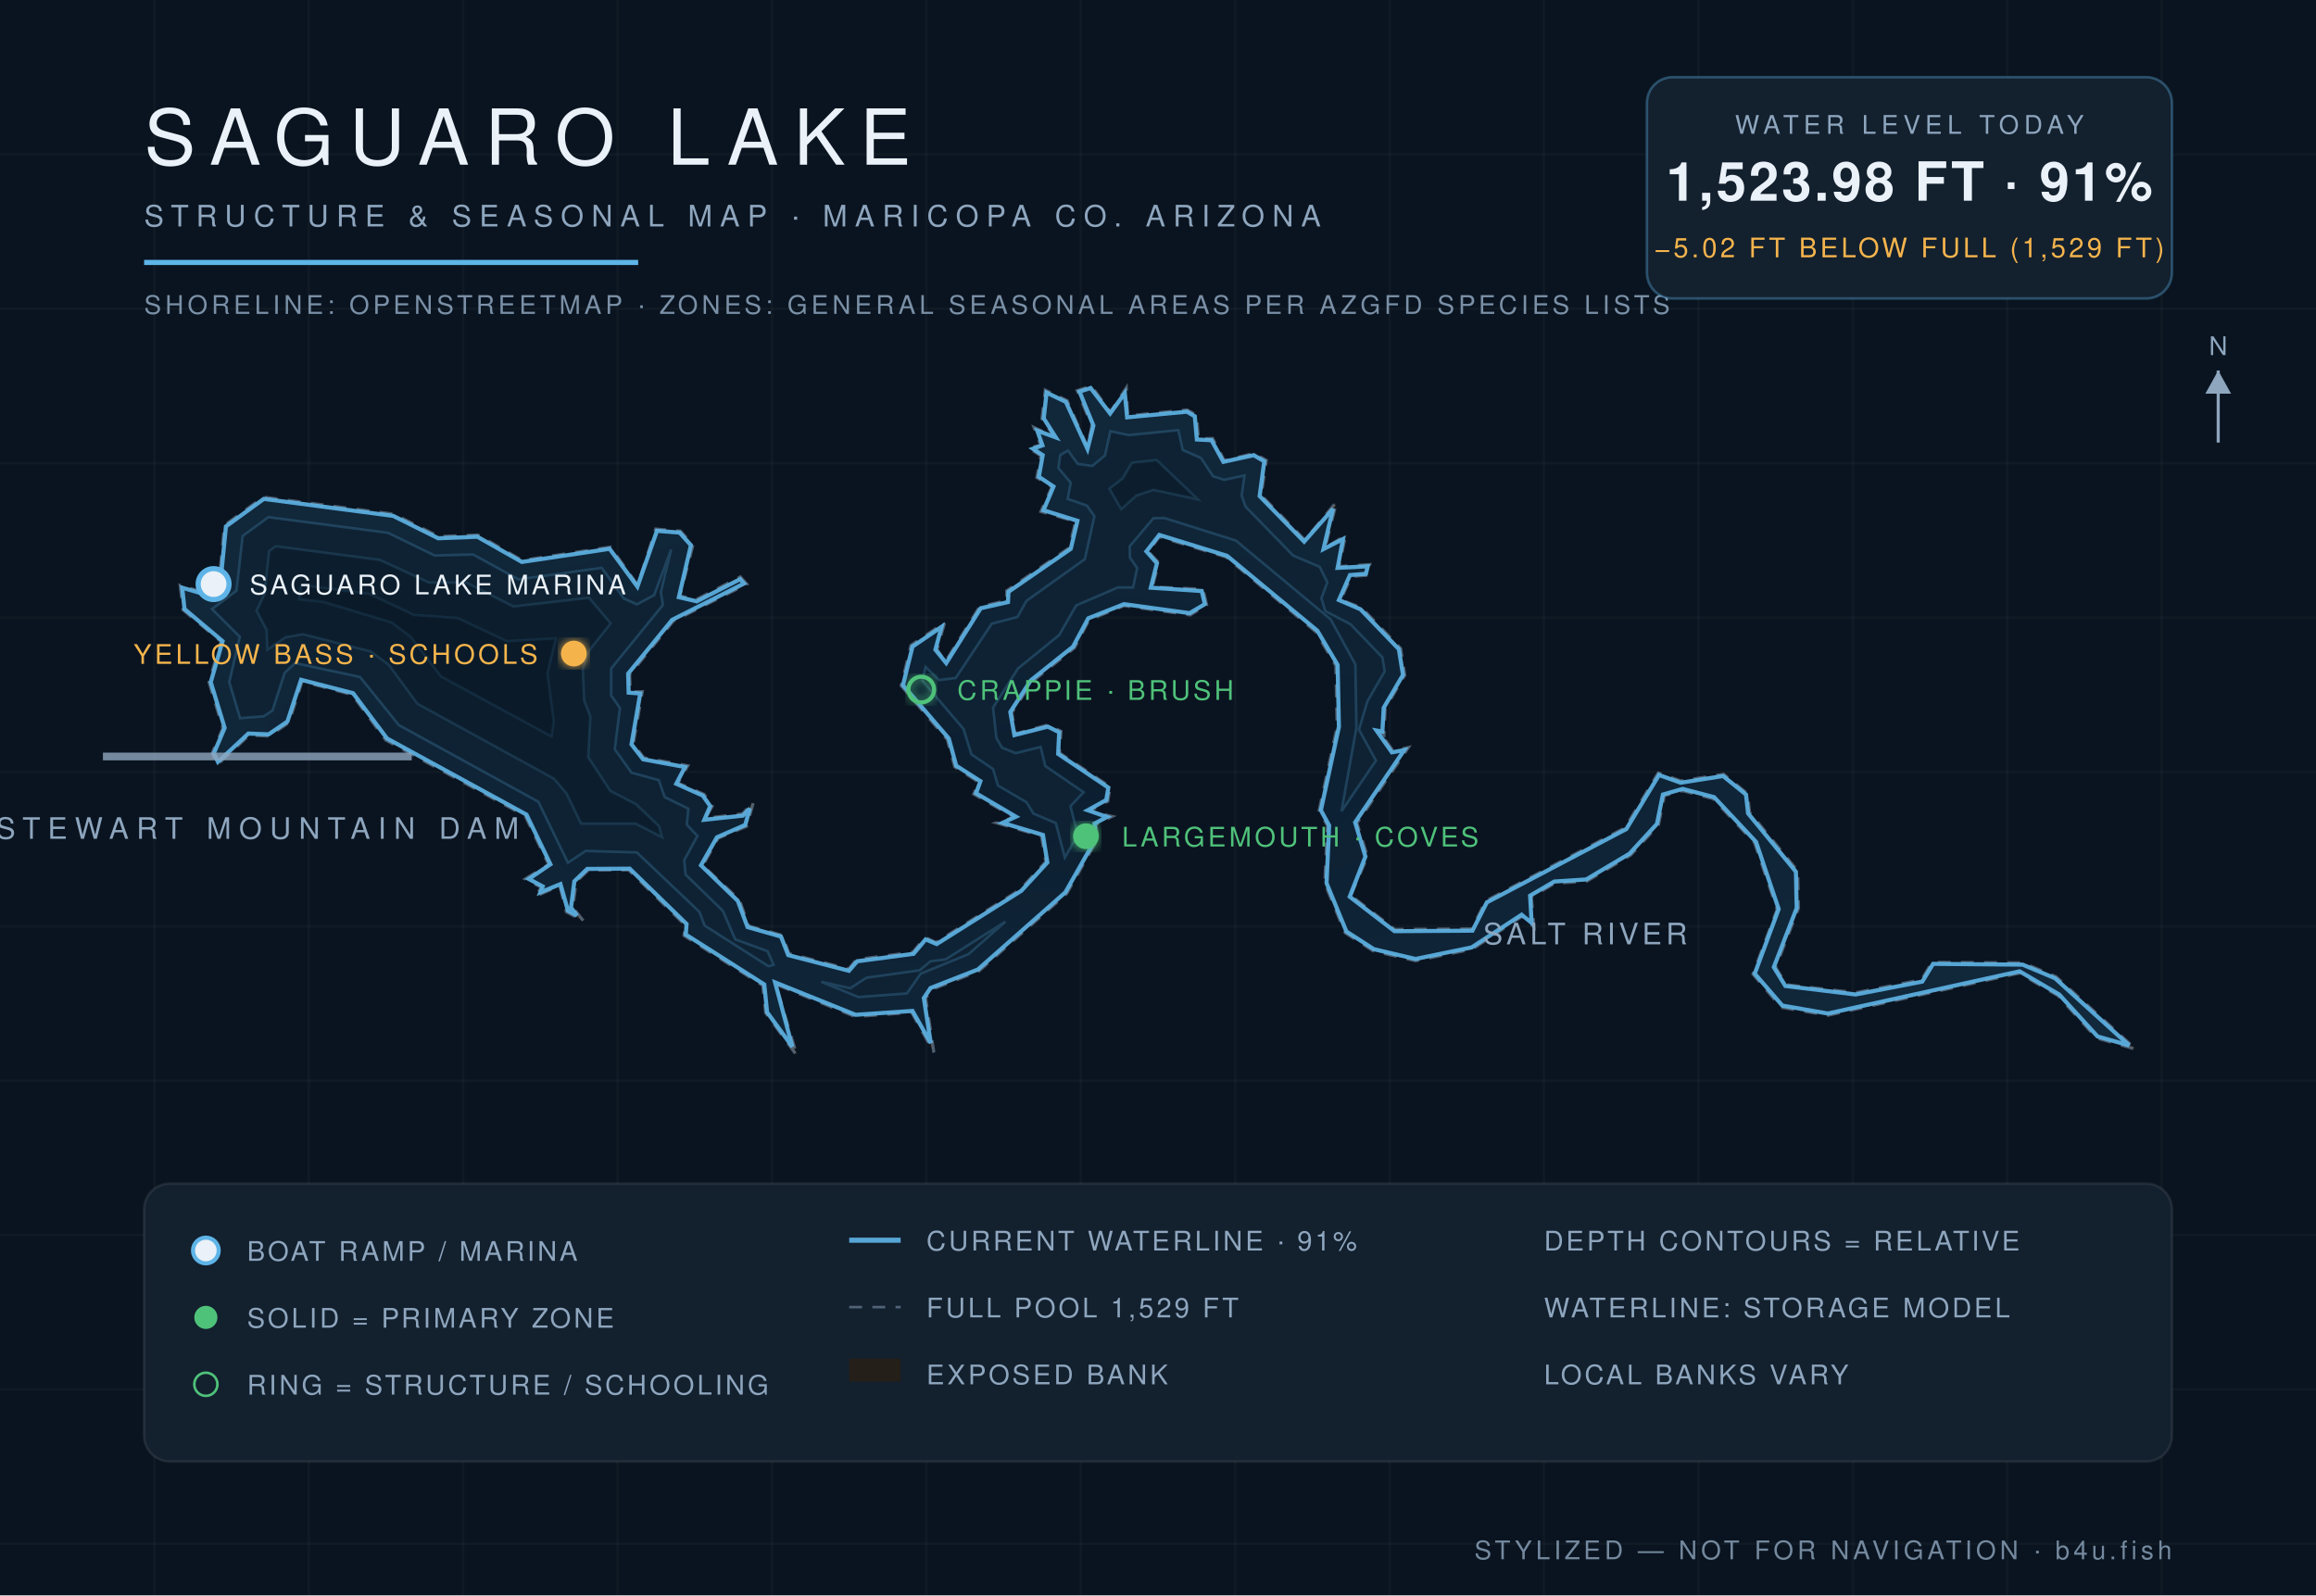
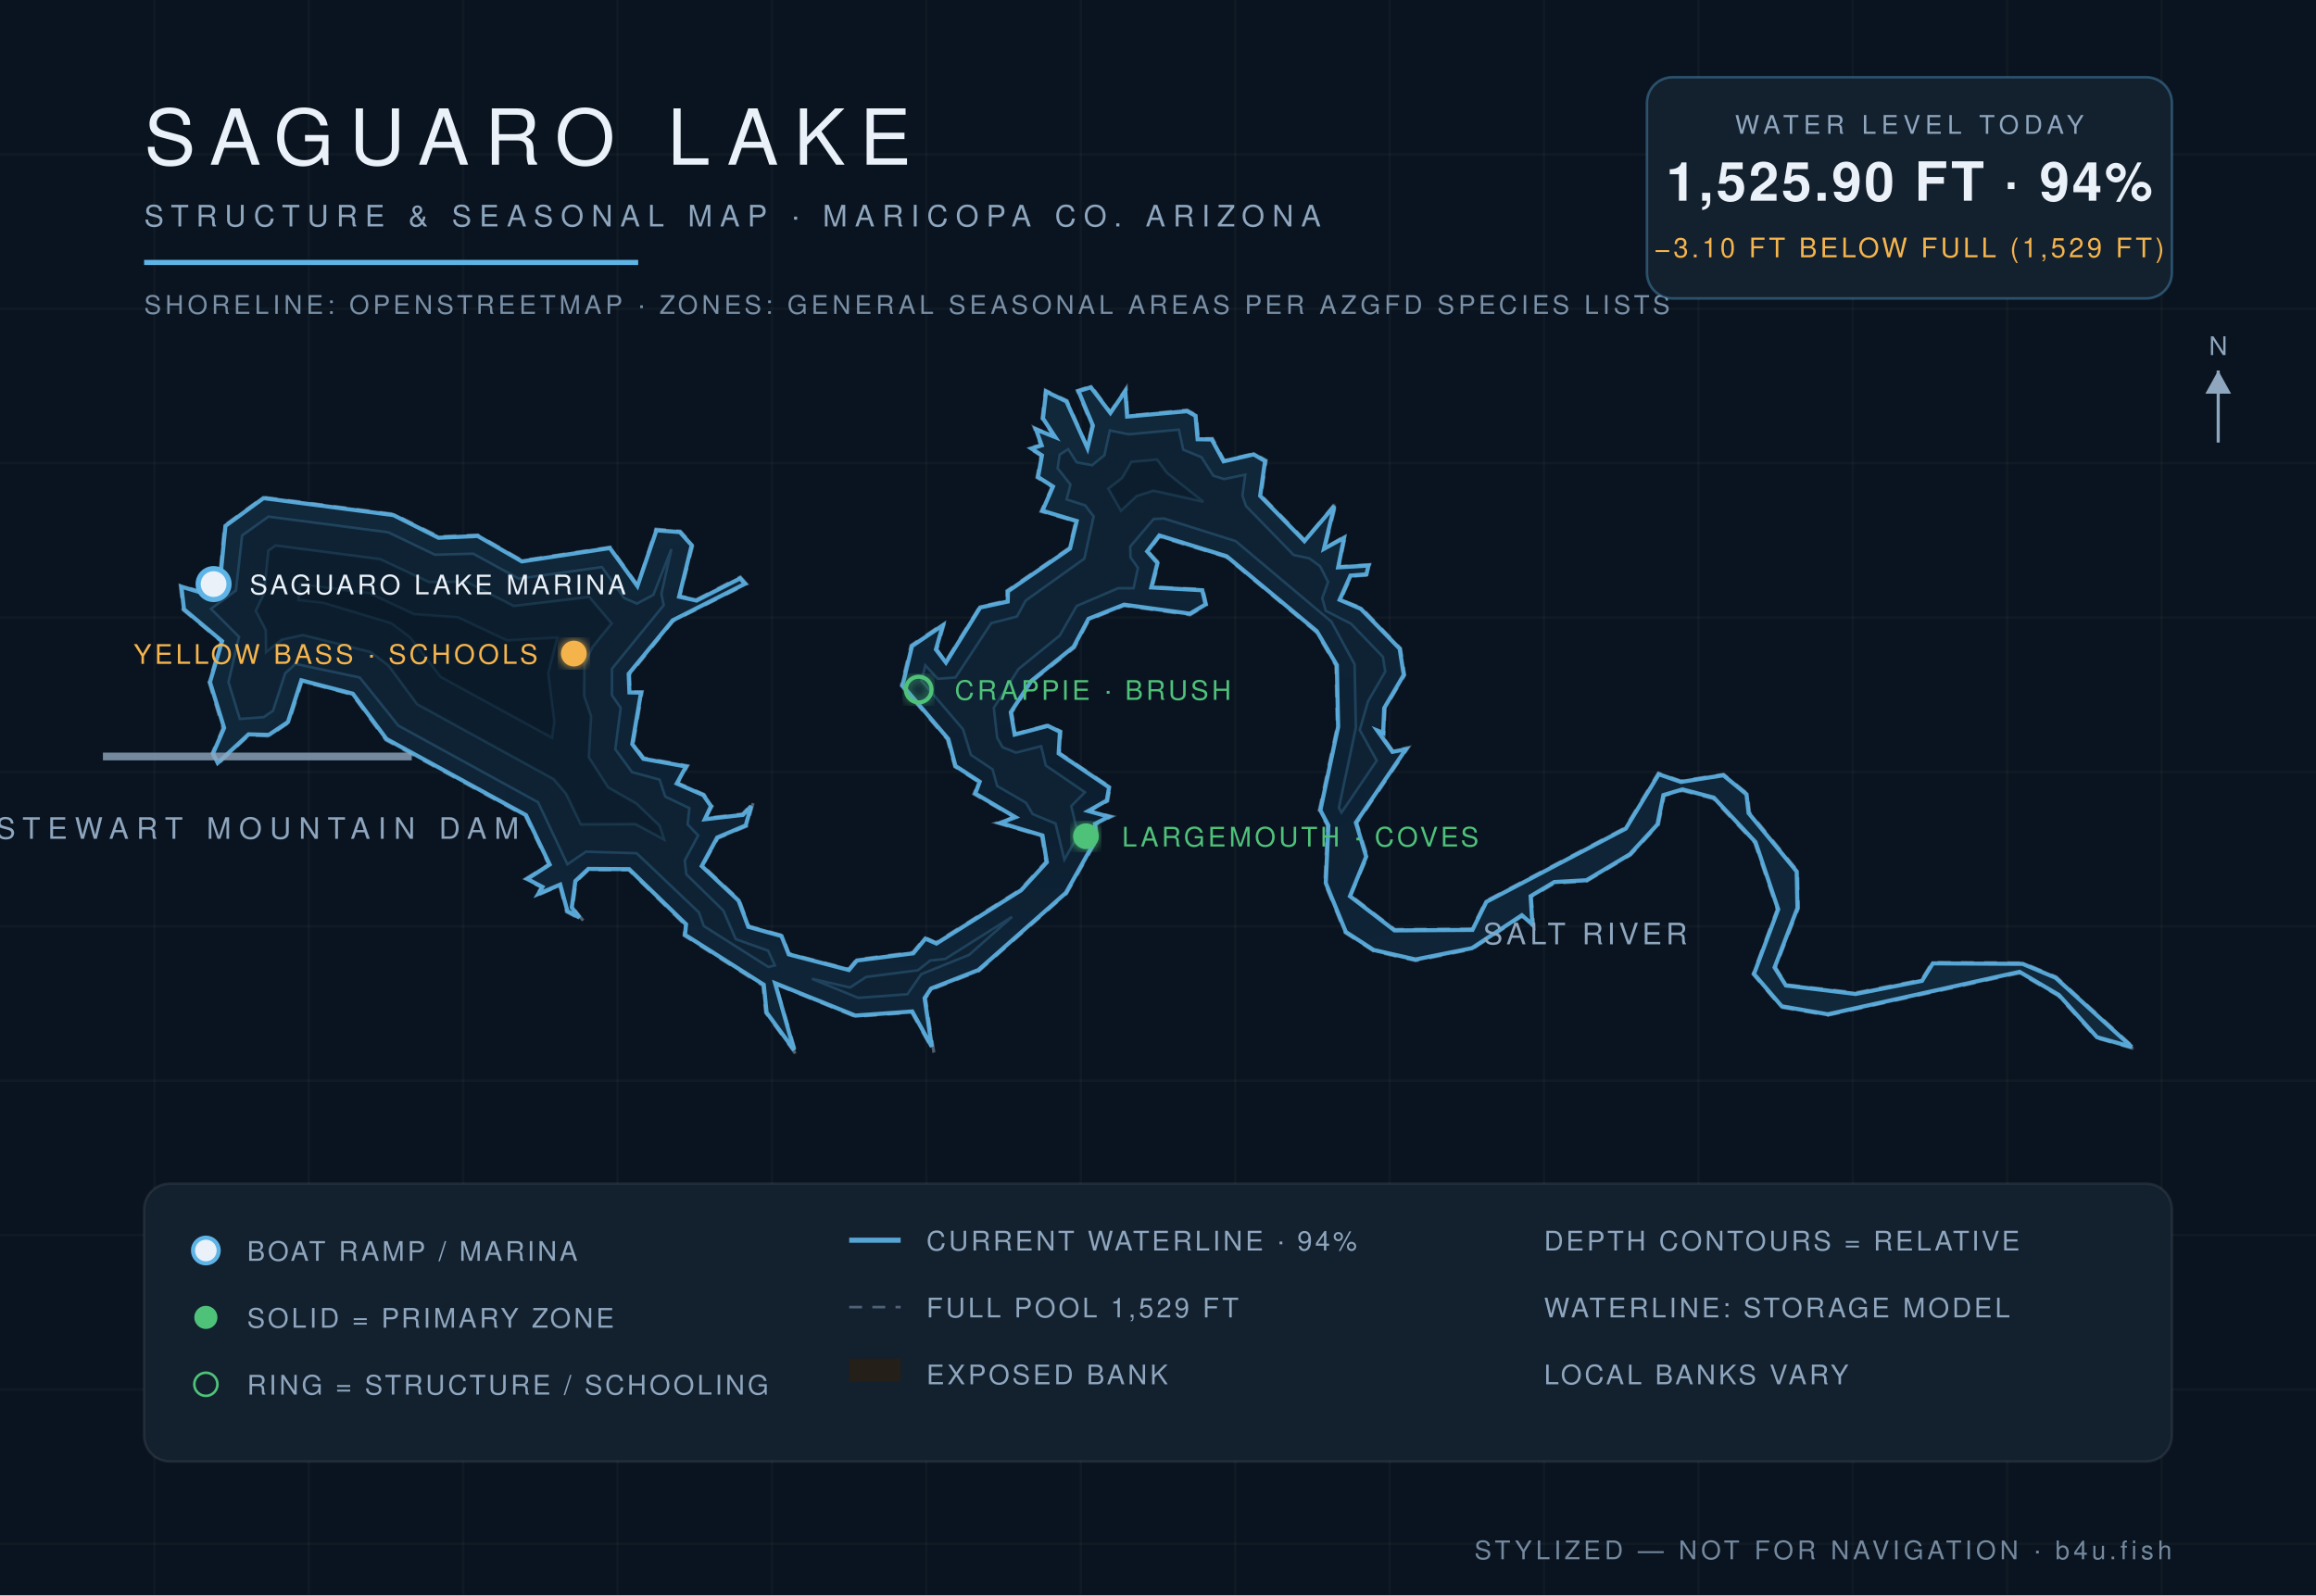
<svg xmlns="http://www.w3.org/2000/svg" viewBox="0 0 900 620" font-family="Helvetica,Arial,sans-serif">
  <defs>
    <radialGradient id="wg" cx="45%" cy="60%" r="80%">
      <stop offset="0%" stop-color="#0c1f31" />
      <stop offset="55%" stop-color="#102639" />
      <stop offset="100%" stop-color="#13293c" />
    </radialGradient>
    <filter id="glow">
      <feGaussianBlur stdDeviation="2.2" result="b" />
      <feMerge>
        <feMergeNode in="b" />
        <feMergeNode in="SourceGraphic" />
      </feMerge>
    </filter>
  </defs>
  <rect width="900" height="620" fill="#0a1420" />
  <g stroke="#ffffff" stroke-opacity="0.025">
    <line x1="60" y1="0" x2="60" y2="620" />
    <line x1="120" y1="0" x2="120" y2="620" />
    <line x1="180" y1="0" x2="180" y2="620" />
    <line x1="240" y1="0" x2="240" y2="620" />
    <line x1="300" y1="0" x2="300" y2="620" />
    <line x1="360" y1="0" x2="360" y2="620" />
    <line x1="420" y1="0" x2="420" y2="620" />
    <line x1="480" y1="0" x2="480" y2="620" />
    <line x1="540" y1="0" x2="540" y2="620" />
    <line x1="600" y1="0" x2="600" y2="620" />
    <line x1="660" y1="0" x2="660" y2="620" />
    <line x1="720" y1="0" x2="720" y2="620" />
    <line x1="780" y1="0" x2="780" y2="620" />
    <line x1="840" y1="0" x2="840" y2="620" />
    <line x1="0" y1="60" x2="900" y2="60" />
    <line x1="0" y1="120" x2="900" y2="120" />
    <line x1="0" y1="180" x2="900" y2="180" />
    <line x1="0" y1="240" x2="900" y2="240" />
    <line x1="0" y1="300" x2="900" y2="300" />
    <line x1="0" y1="360" x2="900" y2="360" />
    <line x1="0" y1="420" x2="900" y2="420" />
    <line x1="0" y1="480" x2="900" y2="480" />
    <line x1="0" y1="540" x2="900" y2="540" />
    <line x1="0" y1="600" x2="900" y2="600" />
  </g>
  <path d="M 524.9,348.0 L 531.4,332.9 L 527.3,319.9 L 547.3,290.5 L 541.3,291.8 L 535.6,283.8 L 537.8,285.6 L 538.3,275.3 L 545.9,262.4 L 544.3,252.0 L 529.1,236.2 L 521.0,233.1 L 525.1,224.0 L 531.3,223.6 L 532.3,219.4 L 520.3,220.2 L 522.9,208.1 L 514.9,213.0 L 519.4,195.0 L 507.1,209.9 L 490.1,192.5 L 492.1,178.9 L 487.3,176.2 L 475.8,179.0 L 471.2,170.4 L 465.7,170.5 L 465.0,161.4 L 461.3,159.3 L 438.2,161.6 L 437.7,150.7 L 431.5,160.1 L 424.1,150.0 L 418.6,151.8 L 424.3,165.5 L 422.6,173.8 L 414.7,155.7 L 406.2,151.6 L 404.9,162.7 L 409.7,169.8 L 401.8,166.1 L 404.4,173.0 L 399.7,174.1 L 404.5,177.1 L 402.9,185.6 L 408.8,189.2 L 404.5,198.8 L 418.0,202.7 L 415.4,213.0 L 391.2,229.6 L 391.3,233.4 L 380.7,235.8 L 367.4,257.2 L 364.1,252.4 L 367.1,242.0 L 354.0,250.8 L 350.2,266.5 L 368.1,287.4 L 371.0,298.0 L 380.4,304.0 L 378.4,308.6 L 394.2,317.7 L 387.2,319.8 L 404.7,324.9 L 406.4,334.9 L 396.5,345.7 L 363.7,366.3 L 359.5,364.3 L 354.7,370.1 L 332.8,372.9 L 329.8,376.6 L 306.6,370.6 L 304.0,363.5 L 291.0,359.9 L 287.3,349.7 L 273.1,336.4 L 279.0,325.8 L 290.2,321.1 L 292.8,311.7 L 288.5,316.3 L 274.1,318.0 L 276.8,313.3 L 273.6,308.7 L 263.4,304.3 L 267.3,297.6 L 250.2,294.5 L 246.1,289.1 L 249.6,268.8 L 244.9,268.9 L 244.7,262.2 L 261.6,241.4 L 290.2,227.0 L 287.7,224.2 L 270.6,233.0 L 264.2,231.6 L 269.3,211.8 L 264.4,206.4 L 254.8,205.6 L 247.8,227.4 L 237.2,212.6 L 202.9,217.8 L 185.7,207.9 L 170.5,208.5 L 153.0,199.8 L 102.3,193.2 L 87.2,204.2 L 85.1,226.5 L 78.8,230.1 L 70.0,227.5 L 71.1,237.0 L 85.9,249.3 L 81.2,265.1 L 86.6,283.0 L 82.4,292.8 L 84.5,297.2 L 96.8,285.7 L 104.6,286.1 L 112.3,280.8 L 117.4,264.8 L 136.9,270.0 L 149.9,287.6 L 204.1,317.1 L 213.2,336.0 L 204.1,341.6 L 210.4,344.9 L 208.0,348.4 L 217.5,344.2 L 220.1,354.4 L 226.8,358.0 L 222.6,352.7 L 223.9,342.7 L 228.7,338.1 L 244.3,338.1 L 266.2,359.5 L 265.8,363.6 L 296.4,383.0 L 297.5,393.6 L 309.7,410.3 L 301.4,382.5 L 332.3,395.1 L 354.3,393.5 L 362.9,409.0 L 359.7,387.9 L 362.2,384.5 L 380.4,377.4 L 414.5,347.3 L 426.5,326.1 L 425.9,320.4 L 432.2,317.3 L 423.3,315.2 L 430.5,311.4 L 431.4,305.8 L 411.7,292.6 L 412.3,284.2 L 407.3,281.7 L 394.6,285.2 L 393.2,276.9 L 401.1,264.9 L 417.6,251.7 L 423.2,240.9 L 436.8,235.4 L 462.5,239.0 L 468.9,235.1 L 467.5,229.0 L 447.8,228.1 L 450.3,218.7 L 446.2,214.4 L 450.5,208.6 L 476.5,216.5 L 511.4,245.6 L 519.1,258.7 L 519.6,282.5 L 512.6,315.0 L 515.8,320.8 L 514.8,343.3 L 522.7,362.5 L 533.7,369.6 L 550.1,373.4 L 572.1,368.9 L 591.5,356.1 L 596.1,360.3 L 595.1,348.6 L 604.1,343.3 L 616.6,342.5 L 633.7,332.3 L 644.5,320.6 L 646.8,309.2 L 653.8,307.3 L 665.7,310.4 L 681.8,327.5 L 690.6,353.4 L 681.2,378.6 L 692.2,391.5 L 710.3,394.6 L 784.7,378.2 L 799.8,387.0 L 814.7,403.4 L 830.0,407.8 L 799.0,379.6 L 786.1,374.2 L 750.8,374.0 L 746.7,380.8 L 721.1,385.8 L 694.2,382.7 L 690.0,376.0 L 698.9,353.0 L 698.6,338.5 L 679.9,315.7 L 679.1,308.5 L 669.8,300.9 L 653.2,303.5 L 644.4,300.4 L 631.5,321.7 L 577.3,350.2 L 572.0,361.0 L 542.0,361.2 L 524.9,348.0 Z" fill="#241f19" fill-opacity="0.9" stroke="#8ea6be" stroke-opacity="0.5" stroke-width="1.2" stroke-dasharray="5 4" />
-   <path d="M 524.5,348.5 L 541.9,361.9 L 572.2,361.7 L 577.8,350.7 L 632.0,322.2 L 644.7,301.2 L 653.1,304.2 L 669.6,301.6 L 678.5,308.8 L 679.3,316.1 L 697.9,338.8 L 698.2,352.9 L 689.3,375.9 L 693.8,383.2 L 721.1,386.5 L 747.0,381.5 L 751.2,374.6 L 786.0,374.9 L 798.6,380.2 L 827.4,406.3 L 815.1,402.8 L 800.2,386.5 L 784.8,377.5 L 710.3,393.9 L 692.6,390.8 L 681.9,378.4 L 691.2,353.3 L 682.4,327.2 L 666.1,309.8 L 653.9,306.6 L 646.2,308.8 L 643.9,320.2 L 633.2,331.8 L 616.4,341.8 L 604.0,342.6 L 594.6,348.1 L 595.2,358.7 L 591.3,355.5 L 571.9,368.2 L 550.1,372.7 L 533.9,368.9 L 523.2,362.0 L 515.5,343.2 L 516.5,320.8 L 513.3,314.9 L 520.3,282.5 L 519.8,258.4 L 511.9,245.1 L 476.8,216.0 L 450.5,207.9 L 445.5,214.3 L 449.6,218.9 L 447.2,228.4 L 467.0,229.7 L 468.2,234.8 L 462.3,238.3 L 436.8,234.8 L 422.9,240.3 L 417.0,251.3 L 400.6,264.4 L 392.6,276.7 L 394.2,285.7 L 407.2,282.4 L 411.6,284.6 L 411.2,293.0 L 430.7,306.1 L 429.9,310.9 L 422.7,314.9 L 430.2,317.5 L 425.3,320.1 L 425.8,326.0 L 414.0,346.8 L 380.0,376.8 L 361.6,384.0 L 359.0,387.9 L 361.7,405.4 L 354.6,392.9 L 332.5,394.4 L 301.2,381.8 L 307.9,406.8 L 298.1,393.4 L 297.0,382.6 L 266.5,363.2 L 266.8,359.1 L 244.7,337.6 L 228.2,337.7 L 223.2,342.5 L 221.9,352.7 L 224.2,355.8 L 220.7,353.9 L 217.8,343.6 L 210.0,346.8 L 210.9,344.5 L 205.5,341.6 L 213.9,335.9 L 204.6,316.6 L 150.4,287.0 L 137.2,269.4 L 117.0,264.2 L 111.7,280.4 L 104.4,285.4 L 96.5,285.1 L 84.7,296.1 L 83.1,292.8 L 87.3,282.9 L 81.9,265.1 L 86.5,249.2 L 71.7,236.7 L 70.8,228.4 L 78.9,230.8 L 85.6,227.0 L 87.8,204.6 L 102.5,193.9 L 152.8,200.5 L 170.3,209.2 L 185.5,208.6 L 202.8,218.4 L 236.9,213.3 L 247.7,228.0 L 255.3,206.3 L 264.1,207.0 L 268.5,211.9 L 263.8,232.1 L 270.8,233.7 L 287.6,225.1 L 289.1,226.8 L 261.2,240.9 L 244.1,261.8 L 244.3,269.2 L 248.8,269.5 L 245.4,289.3 L 249.9,295.1 L 266.2,298.1 L 262.8,304.6 L 273.1,309.2 L 276.0,313.3 L 273.7,318.6 L 288.7,317.0 L 291.4,314.2 L 289.6,320.6 L 278.6,325.4 L 272.4,336.3 L 286.7,350.1 L 290.5,360.3 L 303.5,364.0 L 306.3,371.2 L 329.9,377.3 L 333.1,373.6 L 355.0,370.7 L 359.7,365.1 L 364.0,366.9 L 396.9,346.2 L 407.0,335.2 L 405.3,324.5 L 389.6,319.8 L 394.8,317.4 L 379.3,308.3 L 381.0,303.6 L 371.6,297.6 L 368.7,287.0 L 350.9,266.3 L 354.6,251.3 L 365.9,243.6 L 363.5,252.5 L 367.7,257.7 L 381.1,236.4 L 391.7,234.0 L 391.9,230.0 L 416.1,213.3 L 418.7,202.4 L 405.5,198.3 L 409.4,189.1 L 403.7,185.3 L 405.2,176.9 L 401.4,174.4 L 405.1,173.1 L 403.1,167.4 L 410.3,170.0 L 405.6,162.6 L 406.7,152.6 L 414.2,156.2 L 422.6,174.5 L 424.9,165.4 L 419.5,152.2 L 423.8,150.8 L 431.4,160.7 L 437.1,152.8 L 438.0,162.2 L 461.2,160.0 L 464.3,161.8 L 465.1,170.8 L 470.8,171.1 L 475.4,179.5 L 487.2,176.9 L 491.3,179.3 L 489.5,192.8 L 506.8,210.5 L 518.0,197.8 L 514.3,213.4 L 521.9,209.5 L 519.8,220.7 L 531.5,220.1 L 530.8,223.0 L 524.6,223.5 L 520.3,233.2 L 528.7,236.8 L 543.6,252.3 L 545.2,262.3 L 537.7,275.1 L 537.2,284.3 L 534.9,283.9 L 540.9,292.4 L 545.7,291.5 L 526.6,319.6 L 530.6,332.9 L 524.5,348.5 Z" fill="url(#wg)" stroke="#5eb4e7" stroke-opacity="0.9" stroke-width="1.6" />
-   <path d="M 82.4,236.7 L 91.9,229.6 L 94.3,208.3 L 104.3,201.0 L 150.8,207.1 L 168.9,215.9 L 183.8,215.5 L 201.5,225.2 L 233.8,220.7 L 242.4,232.6 L 247.5,234.9 L 254.2,231.3 L 260.8,213.6 L 256.8,230.1 L 257.6,235.1 L 237.5,259.8 L 237.5,270.3 L 240.9,275.2 L 238.9,291.2 L 245.4,300.3 L 256.0,303.2 L 258.3,309.8 L 267.5,314.3 L 266.9,320.5 L 271.0,324.9 L 265.9,334.3 L 266.4,339.9 L 280.9,354.0 L 285.7,365.1 L 298.3,369.7 L 300.6,375.0 L 298.6,375.5 L 273.8,359.7 L 271.8,354.4 L 247.5,331.3 L 227.6,330.7 L 220.7,335.3 L 209.2,311.6 L 155.0,281.8 L 139.9,263.1 L 114.7,257.7 L 110.6,261.5 L 105.9,276.1 L 102.4,278.4 L 93.3,279.1 L 89.1,265.1 L 93.2,247.5 L 82.4,236.7 Z" fill="#0e2233" stroke="#5eb4e7" stroke-opacity="0.22" stroke-width="1" />
-   <path d="M 319.2,381.6 L 330.4,384.1 L 336.7,380.0 L 357.4,377.1 L 361.6,373.6 L 367.4,372.9 L 390.7,358.2 L 376.4,370.8 L 357.8,378.4 L 352.4,386.1 L 333.6,387.5 L 319.2,381.6 Z" fill="#0e2233" stroke="#5eb4e7" stroke-opacity="0.22" stroke-width="1" />
-   <path d="M 413.8,333.3 L 410.3,319.9 L 401.6,316.2 L 398.9,311.8 L 387.8,305.3 L 385.9,298.9 L 377.5,293.2 L 374.4,283.3 L 358.4,264.5 L 359.7,259.2 L 364.9,264.3 L 371.4,263.5 L 385.4,242.4 L 395.4,239.8 L 398.9,233.5 L 421.6,217.3 L 425.3,200.6 L 422.4,196.5 L 414.9,193.9 L 416.1,187.6 L 411.3,181.9 L 412.0,176.9 L 415.0,175.1 L 418.8,180.3 L 424.5,181.1 L 429.4,177.0 L 431.5,167.6 L 438.6,169.1 L 457.9,167.2 L 459.6,174.9 L 466.7,178.0 L 471.4,185.1 L 475.7,186.5 L 483.6,184.8 L 482.5,192.6 L 484.0,196.9 L 502.5,215.9 L 512.8,220.3 L 515.8,226.3 L 513.5,232.5 L 515.0,237.5 L 524.8,242.6 L 537.2,255.5 L 538.1,260.9 L 531.4,272.5 L 528.1,283.6 L 534.7,295.6 L 521.3,315.3 L 527.1,282.8 L 526.7,258.2 L 517.1,240.7 L 480.3,210.1 L 452.4,201.3 L 448.2,201.4 L 439.0,212.3 L 439.1,216.7 L 441.9,220.8 L 440.3,228.3 L 434.4,228.3 L 418.2,235.3 L 411.6,246.8 L 395.6,259.8 L 385.9,275.0 L 387.2,286.8 L 389.4,290.6 L 394.7,292.7 L 404.4,290.3 L 406.2,297.7 L 421.1,307.9 L 416.0,313.3 L 418.8,324.5 L 413.8,333.3 Z" fill="#0e2233" stroke="#5eb4e7" stroke-opacity="0.22" stroke-width="1" />
-   <path d="M 103.9,252.5 L 103.6,244.8 L 99.7,237.4 L 102.8,230.8 L 104.6,214.1 L 107.2,212.3 L 147.6,217.6 L 166.7,226.4 L 181.2,226.4 L 199.5,235.7 L 228.9,232.3 L 237.3,242.3 L 228.9,252.9 L 226.5,260.0 L 227.0,272.2 L 229.4,278.5 L 228.6,294.3 L 237.2,307.4 L 247.1,312.5 L 256.1,321.1 L 257.3,325.4 L 247.0,320.1 L 225.8,320.1 L 220.1,308.3 L 215.2,302.6 L 162.2,273.5 L 151.1,258.4 L 144.1,253.2 L 117.7,246.5 L 110.9,247.7 L 103.9,252.5 Z" fill="#0c1e2e" stroke="#5eb4e7" stroke-opacity="0.15" stroke-width="1" />
-   <path d="M 435.7,197.9 L 431.1,189.9 L 436.2,186.0 L 439.9,179.8 L 449.5,178.8 L 465.5,194.1 L 448.2,190.4 L 441.6,192.6 L 435.7,197.9 Z" fill="#0c1e2e" stroke="#5eb4e7" stroke-opacity="0.15" stroke-width="1" />
-   <path d="M 116.3,232.9 L 117.1,227.4 L 143.5,230.8 L 160.8,239.0 L 177.8,240.2 L 196.9,249.2 L 216.0,248.1 L 212.7,261.7 L 215.2,280.4 L 214.3,286.2 L 171.4,262.9 L 159.6,247.5 L 152.2,241.9 L 125.6,233.9 L 116.3,232.9 Z" fill="#0a1a29" stroke="#5eb4e7" stroke-opacity="0.1" stroke-width="1" />
+   <path d="M 524.6,348.3 L 541.9,361.6 L 572.2,361.4 L 577.6,350.5 L 631.8,322.0 L 644.6,300.9 L 653.2,303.9 L 669.7,301.3 L 678.7,308.7 L 679.5,316.0 L 698.2,338.7 L 698.5,352.9 L 689.6,376.0 L 694.0,383.0 L 721.1,386.3 L 746.9,381.2 L 751.1,374.4 L 786.0,374.6 L 798.8,380.0 L 828.4,406.9 L 814.9,403.1 L 800.1,386.7 L 784.8,377.7 L 710.3,394.2 L 692.4,391.1 L 681.6,378.5 L 691.0,353.4 L 682.2,327.3 L 666.0,310.0 L 653.8,306.8 L 646.4,309.0 L 644.1,320.4 L 633.4,332.0 L 616.5,342.1 L 604.0,342.8 L 594.8,348.3 L 595.5,359.3 L 591.4,355.7 L 572.0,368.5 L 550.1,372.9 L 533.8,369.2 L 523.0,362.2 L 515.2,343.2 L 516.2,320.8 L 513.1,314.9 L 520.0,282.5 L 519.5,258.5 L 511.7,245.3 L 476.7,216.2 L 450.5,208.1 L 445.8,214.3 L 449.8,218.8 L 447.4,228.3 L 467.2,229.4 L 468.5,234.9 L 462.4,238.5 L 436.8,235.0 L 423.0,240.5 L 417.2,251.4 L 400.8,264.6 L 392.8,276.8 L 394.3,285.5 L 407.2,282.1 L 411.9,284.4 L 411.4,292.8 L 431.0,306.0 L 430.1,311.1 L 422.9,315.2 L 430.9,317.4 L 425.5,320.2 L 426.0,326.0 L 414.2,347.0 L 380.2,377.0 L 361.8,384.2 L 359.3,387.9 L 362.1,406.8 L 354.5,393.1 L 332.4,394.7 L 301.2,382.1 L 308.6,408.1 L 297.9,393.5 L 296.8,382.7 L 266.2,363.3 L 266.6,359.2 L 244.5,337.8 L 228.6,337.7 L 223.6,342.4 L 222.2,352.7 L 225.2,356.6 L 220.5,354.1 L 217.7,343.8 L 209.2,347.4 L 210.8,344.7 L 204.9,341.6 L 213.6,336.0 L 204.4,316.8 L 150.2,287.2 L 137.1,269.6 L 117.1,264.4 L 111.9,280.6 L 104.5,285.6 L 96.6,285.4 L 84.6,296.5 L 82.8,292.8 L 87.1,282.9 L 81.6,265.1 L 86.3,249.2 L 71.5,236.8 L 70.5,228.0 L 78.8,230.5 L 85.4,226.8 L 87.6,204.4 L 102.4,193.6 L 152.9,200.2 L 170.4,209.0 L 185.6,208.3 L 202.8,218.2 L 237.0,213.0 L 247.7,227.8 L 255.1,206.1 L 264.2,206.8 L 268.8,211.9 L 263.9,231.9 L 270.7,233.4 L 287.6,224.8 L 289.5,226.9 L 261.4,241.1 L 244.3,261.9 L 244.6,269.1 L 249.1,269.2 L 245.7,289.2 L 250.0,294.9 L 266.6,297.9 L 263.0,304.5 L 273.3,309.0 L 276.3,313.3 L 273.9,318.4 L 288.7,316.7 L 291.9,313.3 L 289.8,320.8 L 278.7,325.5 L 272.7,336.6 L 287.0,350.0 L 290.8,360.2 L 303.7,363.8 L 306.5,370.9 L 329.9,377.0 L 333.0,373.3 L 354.9,370.5 L 359.6,364.8 L 363.9,366.7 L 396.8,346.0 L 406.8,335.1 L 405.1,324.7 L 388.7,319.8 L 394.6,317.6 L 379.0,308.4 L 380.7,303.8 L 371.3,297.7 L 368.5,287.2 L 350.7,266.4 L 354.4,251.1 L 366.4,243.0 L 363.7,252.4 L 367.6,257.5 L 380.9,236.1 L 391.6,233.8 L 391.7,229.8 L 415.8,213.2 L 418.4,202.5 L 405.1,198.5 L 409.2,189.1 L 403.4,185.4 L 404.9,177.0 L 400.8,174.3 L 404.8,173.1 L 402.6,166.9 L 410.1,169.9 L 405.3,162.6 L 406.5,152.2 L 414.4,156.0 L 422.6,174.2 L 424.7,165.4 L 419.1,152.0 L 423.9,150.5 L 431.5,160.5 L 437.3,152.0 L 438.0,161.9 L 461.3,159.8 L 464.6,161.6 L 465.4,170.7 L 470.9,170.8 L 475.5,179.3 L 487.2,176.6 L 491.6,179.2 L 489.7,192.7 L 506.9,210.3 L 518.5,196.7 L 514.5,213.3 L 522.3,209.0 L 520.0,220.5 L 531.8,219.8 L 531.0,223.2 L 524.8,223.7 L 520.6,233.1 L 528.8,236.6 L 543.9,252.1 L 545.5,262.3 L 537.9,275.2 L 537.5,284.8 L 535.2,283.9 L 541.1,292.2 L 546.3,291.2 L 526.9,319.7 L 530.9,332.9 L 524.6,348.3 Z" fill="url(#wg)" stroke="#5eb4e7" stroke-opacity="0.9" stroke-width="1.6" />
+   <path d="M 82.0,236.6 L 91.7,229.5 L 94.1,208.1 L 104.3,200.8 L 150.9,206.9 L 169.0,215.6 L 183.9,215.2 L 201.6,224.9 L 233.9,220.4 L 242.5,232.4 L 247.5,234.6 L 253.9,231.2 L 260.9,213.4 L 257.0,230.8 L 257.9,235.2 L 237.8,259.9 L 237.8,270.2 L 241.2,275.1 L 239.1,291.2 L 245.6,300.1 L 256.3,303.0 L 258.5,309.6 L 267.9,314.1 L 267.2,320.4 L 271.3,324.7 L 266.1,334.4 L 266.7,339.8 L 281.1,353.9 L 285.9,365.0 L 298.5,369.5 L 301.1,375.2 L 298.6,375.8 L 273.5,359.9 L 271.6,354.6 L 247.4,331.6 L 227.7,331.0 L 220.5,335.9 L 209.1,311.8 L 154.8,282.0 L 139.8,263.3 L 114.8,258.0 L 110.8,261.7 L 106.1,276.2 L 102.5,278.7 L 93.2,279.4 L 88.8,265.1 L 92.9,247.5 L 82.0,236.6 Z" fill="#0e2233" stroke="#5eb4e7" stroke-opacity="0.22" stroke-width="1" />
+   <path d="M 315.5,380.4 L 330.3,383.8 L 336.6,379.7 L 356.7,377.1 L 361.5,373.3 L 367.3,372.7 L 393.3,356.3 L 376.6,371.1 L 358.0,378.6 L 352.6,386.4 L 333.5,387.8 L 315.5,380.4 Z" fill="#0e2233" stroke="#5eb4e7" stroke-opacity="0.22" stroke-width="1" />
+   <path d="M 413.6,334.1 L 410.2,320.1 L 401.3,316.4 L 398.7,312.0 L 387.5,305.5 L 385.7,299.0 L 377.3,293.4 L 374.2,283.4 L 358.1,264.6 L 359.6,258.6 L 364.4,263.8 L 371.3,263.3 L 385.2,242.2 L 395.2,239.6 L 398.6,233.4 L 421.4,217.1 L 425.0,200.7 L 421.7,196.4 L 414.5,194.1 L 416.0,188.3 L 411.0,182.0 L 411.8,176.7 L 415.1,174.6 L 418.4,179.7 L 424.4,180.8 L 429.2,176.9 L 431.3,167.3 L 438.6,168.8 L 458.1,167.0 L 459.8,174.8 L 466.9,177.7 L 471.5,184.9 L 475.7,186.2 L 483.9,184.5 L 482.8,192.6 L 484.2,196.7 L 502.7,215.7 L 508.8,217.0 L 513.0,220.1 L 516.1,226.2 L 513.8,232.5 L 515.2,237.4 L 525.0,242.4 L 537.4,255.3 L 538.3,261.0 L 531.6,272.6 L 528.4,283.7 L 535.0,295.6 L 521.3,315.8 L 520.3,313.9 L 526.9,282.8 L 526.4,258.2 L 517.4,241.6 L 480.2,210.3 L 452.3,201.5 L 448.3,201.7 L 439.2,212.4 L 439.3,216.6 L 442.2,220.7 L 440.5,228.6 L 434.5,228.6 L 418.4,235.5 L 411.8,247.0 L 395.8,260.0 L 386.2,275.1 L 387.5,286.7 L 389.6,290.4 L 394.8,292.5 L 404.6,290.0 L 406.4,297.5 L 421.6,307.9 L 416.3,313.3 L 419.0,324.6 L 413.6,334.1 Z" fill="#0e2233" stroke="#5eb4e7" stroke-opacity="0.22" stroke-width="1" />
+   <path d="M 103.4,253.4 L 103.3,244.9 L 99.4,237.4 L 102.6,230.7 L 104.3,214.0 L 107.1,212.0 L 147.7,217.3 L 166.7,226.2 L 181.2,226.1 L 199.6,235.5 L 229.0,232.0 L 237.7,242.3 L 230.2,251.5 L 227.1,258.3 L 227.0,270.5 L 229.7,278.4 L 228.8,294.3 L 236.3,306.0 L 247.3,312.3 L 256.3,320.9 L 258.1,326.3 L 246.9,320.3 L 225.7,320.4 L 219.9,308.4 L 215.1,302.8 L 162.1,273.7 L 150.9,258.6 L 144.0,253.4 L 117.7,246.8 L 109.5,248.6 L 103.4,253.4 Z" fill="#0c1e2e" stroke="#5eb4e7" stroke-opacity="0.15" stroke-width="1" />
+   <path d="M 435.6,198.5 L 430.7,189.9 L 436.0,185.8 L 439.7,179.5 L 449.6,178.6 L 453.5,183.8 L 467.6,195.0 L 448.2,190.7 L 441.7,192.8 L 435.6,198.5 Z" fill="#0c1e2e" stroke="#5eb4e7" stroke-opacity="0.15" stroke-width="1" />
+   <path d="M 116.0,233.2 L 116.8,227.1 L 143.6,230.6 L 160.9,238.7 L 177.9,239.9 L 197.0,248.9 L 216.5,247.8 L 213.0,261.7 L 215.4,280.4 L 214.5,286.7 L 171.3,263.1 L 159.4,247.7 L 152.1,242.2 L 125.5,234.2 L 116.0,233.2 Z" fill="#0a1a29" stroke="#5eb4e7" stroke-opacity="0.1" stroke-width="1" />
  <text x="616" y="367" fill="#8ea6be" font-size="11.5" letter-spacing="1.6" text-anchor="middle">SALT RIVER</text>
  <line x1="40" y1="294" x2="160" y2="294" stroke="#8ea6be" stroke-width="3" stroke-opacity="0.8" />
  <text x="100" y="326" fill="#8ea6be" font-size="11.5" letter-spacing="3" text-anchor="middle">STEWART MOUNTAIN DAM</text>
  <circle cx="83" cy="227" r="6" fill="#eaf1f8" stroke="#5eb4e7" stroke-width="2" />
  <text x="97" y="231" fill="#eaf1f8" font-size="10.5" letter-spacing="1.2" text-anchor="start">SAGUARO LAKE MARINA</text>
  <circle cx="223" cy="254" r="5" fill="#f5b44c" filter="url(#glow)" />
  <text x="209" y="258" fill="#f5b44c" font-size="10.5" letter-spacing="1.2" text-anchor="end">YELLOW BASS · SCHOOLS</text>
  <circle cx="422" cy="325" r="5" fill="#4fc27a" filter="url(#glow)" />
  <text x="436" y="329" fill="#4fc27a" font-size="10.5" letter-spacing="1.2" text-anchor="start">LARGEMOUTH · COVES</text>
-   <circle cx="358" cy="268" r="5" fill="none" stroke="#4fc27a" stroke-width="1.6" filter="url(#glow)" />
-   <text x="372" y="272" fill="#4fc27a" font-size="10.5" letter-spacing="1.2" text-anchor="start">CRAPPIE · BRUSH</text>
+   <circle cx="357" cy="268" r="5" fill="none" stroke="#4fc27a" stroke-width="1.6" filter="url(#glow)" />
+   <text x="371" y="272" fill="#4fc27a" font-size="10.5" letter-spacing="1.2" text-anchor="start">CRAPPIE · BRUSH</text>
  <text x="56" y="64" fill="#eaf1f8" font-size="30" letter-spacing="6" font-weight="300">SAGUARO LAKE</text>
  <text x="56" y="88" fill="#8ea6be" font-size="11.5" letter-spacing="3">STRUCTURE &amp; SEASONAL MAP · MARICOPA CO. ARIZONA</text>
  <line x1="56" y1="102" x2="248" y2="102" stroke="#5eb4e7" stroke-width="2" />
  <text x="56" y="122" fill="#8ea6be" font-size="10" letter-spacing="1.5" opacity="0.85">SHORELINE: OPENSTREETMAP · ZONES: GENERAL SEASONAL AREAS PER AZGFD SPECIES LISTS</text>
  <g>
    <rect x="640" y="30" width="204" height="86" rx="10" fill="#13202e" stroke="#5eb4e7" stroke-opacity="0.35" />
    <text x="742" y="52" fill="#8ea6be" font-size="10" letter-spacing="2" text-anchor="middle">WATER LEVEL TODAY</text>
-     <text x="742" y="78" fill="#eaf1f8" font-size="21" letter-spacing="1" text-anchor="middle" font-weight="600">1,523.98 FT · 91%</text>
-     <text x="742" y="100" fill="#f5b44c" font-size="10.5" letter-spacing="1.2" text-anchor="middle">−5.02 FT BELOW FULL (1,529 FT)</text>
+     <text x="742" y="78" fill="#eaf1f8" font-size="21" letter-spacing="1" text-anchor="middle" font-weight="600">1,525.90 FT · 94%</text>
+     <text x="742" y="100" fill="#f5b44c" font-size="10.5" letter-spacing="1.2" text-anchor="middle">−3.10 FT BELOW FULL (1,529 FT)</text>
  </g>
  <g font-size="10.5" letter-spacing="1.1">
    <rect x="56" y="460" width="788" height="108" rx="10" fill="#13202e" stroke="#ffffff" stroke-opacity="0.08" />
    <circle cx="80" cy="486" r="5" fill="#eaf1f8" stroke="#5eb4e7" stroke-width="1.6" />
    <text x="96" y="490" fill="#8ea6be">BOAT RAMP / MARINA</text>
    <circle cx="80" cy="512" r="4.5" fill="#4fc27a" />
    <text x="96" y="516" fill="#8ea6be">SOLID = PRIMARY ZONE</text>
    <circle cx="80" cy="538" r="4.5" fill="none" stroke="#4fc27a" />
    <text x="96" y="542" fill="#8ea6be">RING = STRUCTURE / SCHOOLING</text>
    <line x1="330" y1="482" x2="350" y2="482" stroke="#5eb4e7" stroke-opacity="0.9" stroke-width="2" />
-     <text x="360" y="486" fill="#8ea6be">CURRENT WATERLINE · 91%</text>
+     <text x="360" y="486" fill="#8ea6be">CURRENT WATERLINE · 94%</text>
    <line x1="330" y1="508" x2="350" y2="508" stroke="#8ea6be" stroke-opacity="0.5" stroke-dasharray="5 4" />
    <text x="360" y="512" fill="#8ea6be">FULL POOL 1,529 FT</text>
    <rect x="330" y="528" width="20" height="9" fill="#241f19" />
    <text x="360" y="538" fill="#8ea6be">EXPOSED BANK</text>
    <text x="600" y="486" fill="#8ea6be">DEPTH CONTOURS = RELATIVE</text>
    <text x="600" y="512" fill="#8ea6be">WATERLINE: STORAGE MODEL</text>
    <text x="600" y="538" fill="#8ea6be">LOCAL BANKS VARY</text>
  </g>
  <text x="844" y="606" fill="#8ea6be" font-size="10" letter-spacing="1.5" text-anchor="end" opacity="0.8">STYLIZED — NOT FOR NAVIGATION · b4u.fish</text>
  <g transform="translate(862,158)" stroke="#8ea6be" fill="#8ea6be">
    <line x1="0" y1="14" x2="0" y2="-14" stroke-width="1.2" />
    <path d="M 0,-14 l 5,9 h -10 z" stroke="none" />
    <text x="0" y="-20" font-size="10" text-anchor="middle" stroke="none">N</text>
  </g>
</svg>
